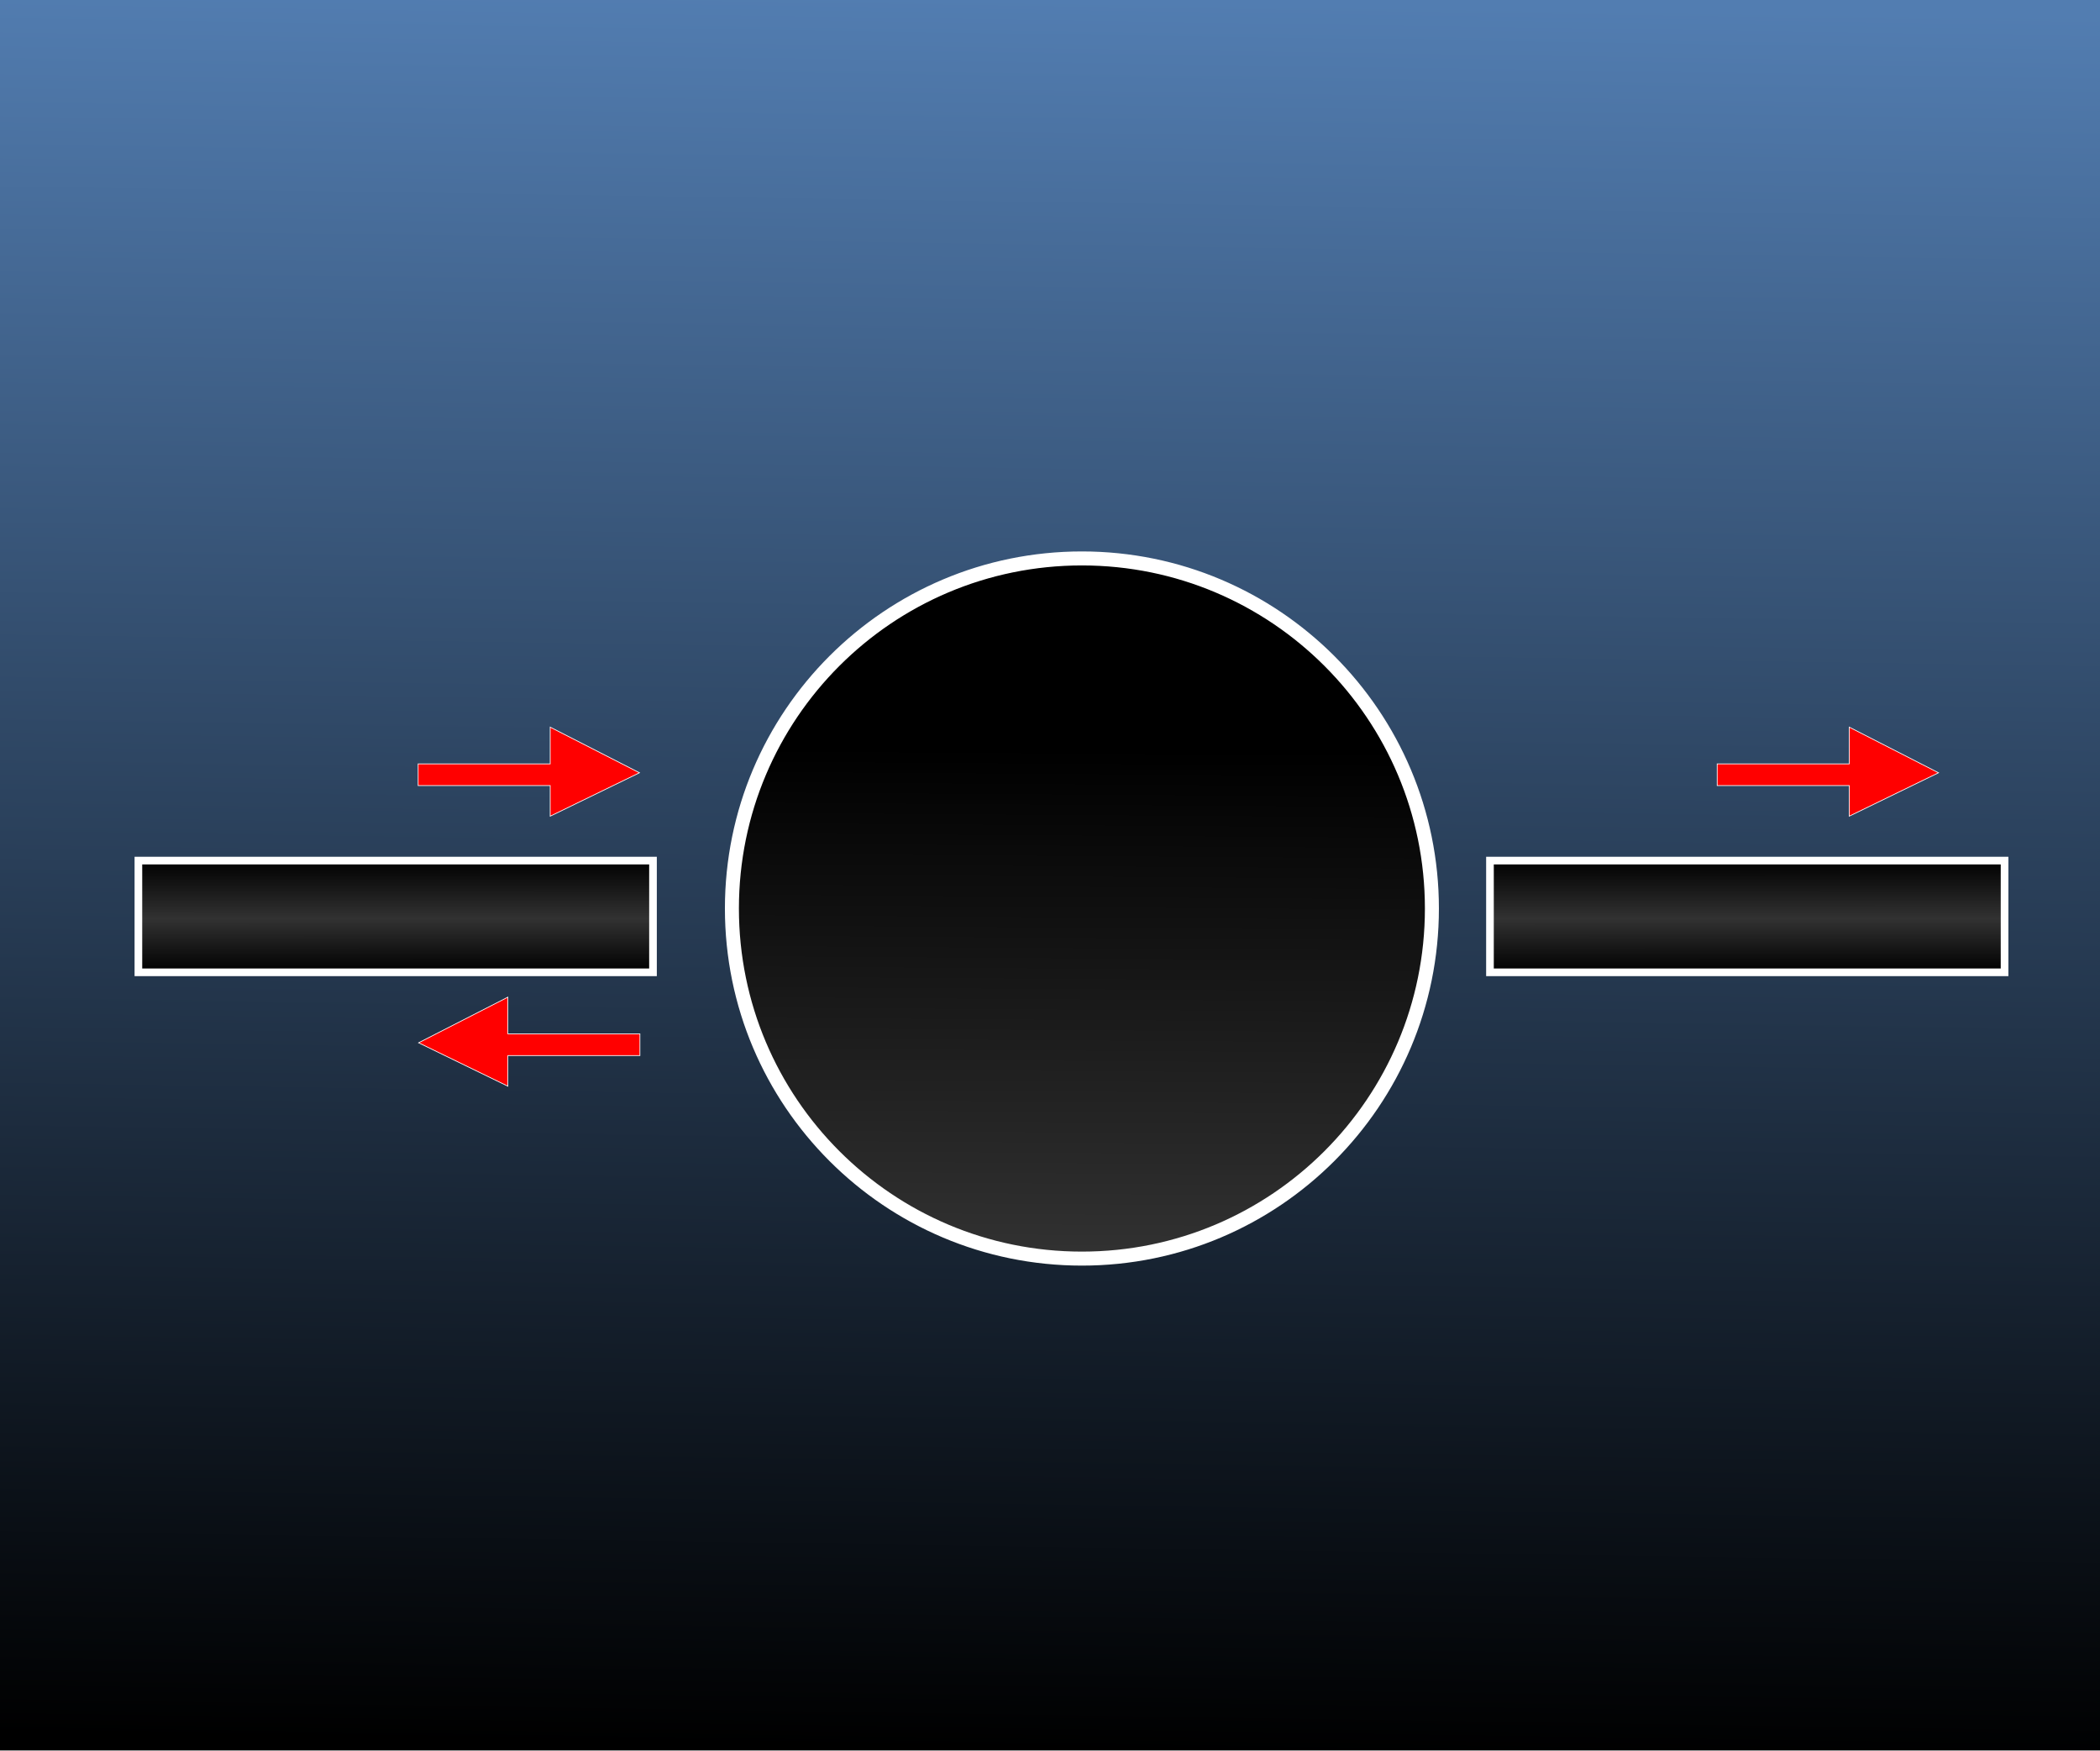
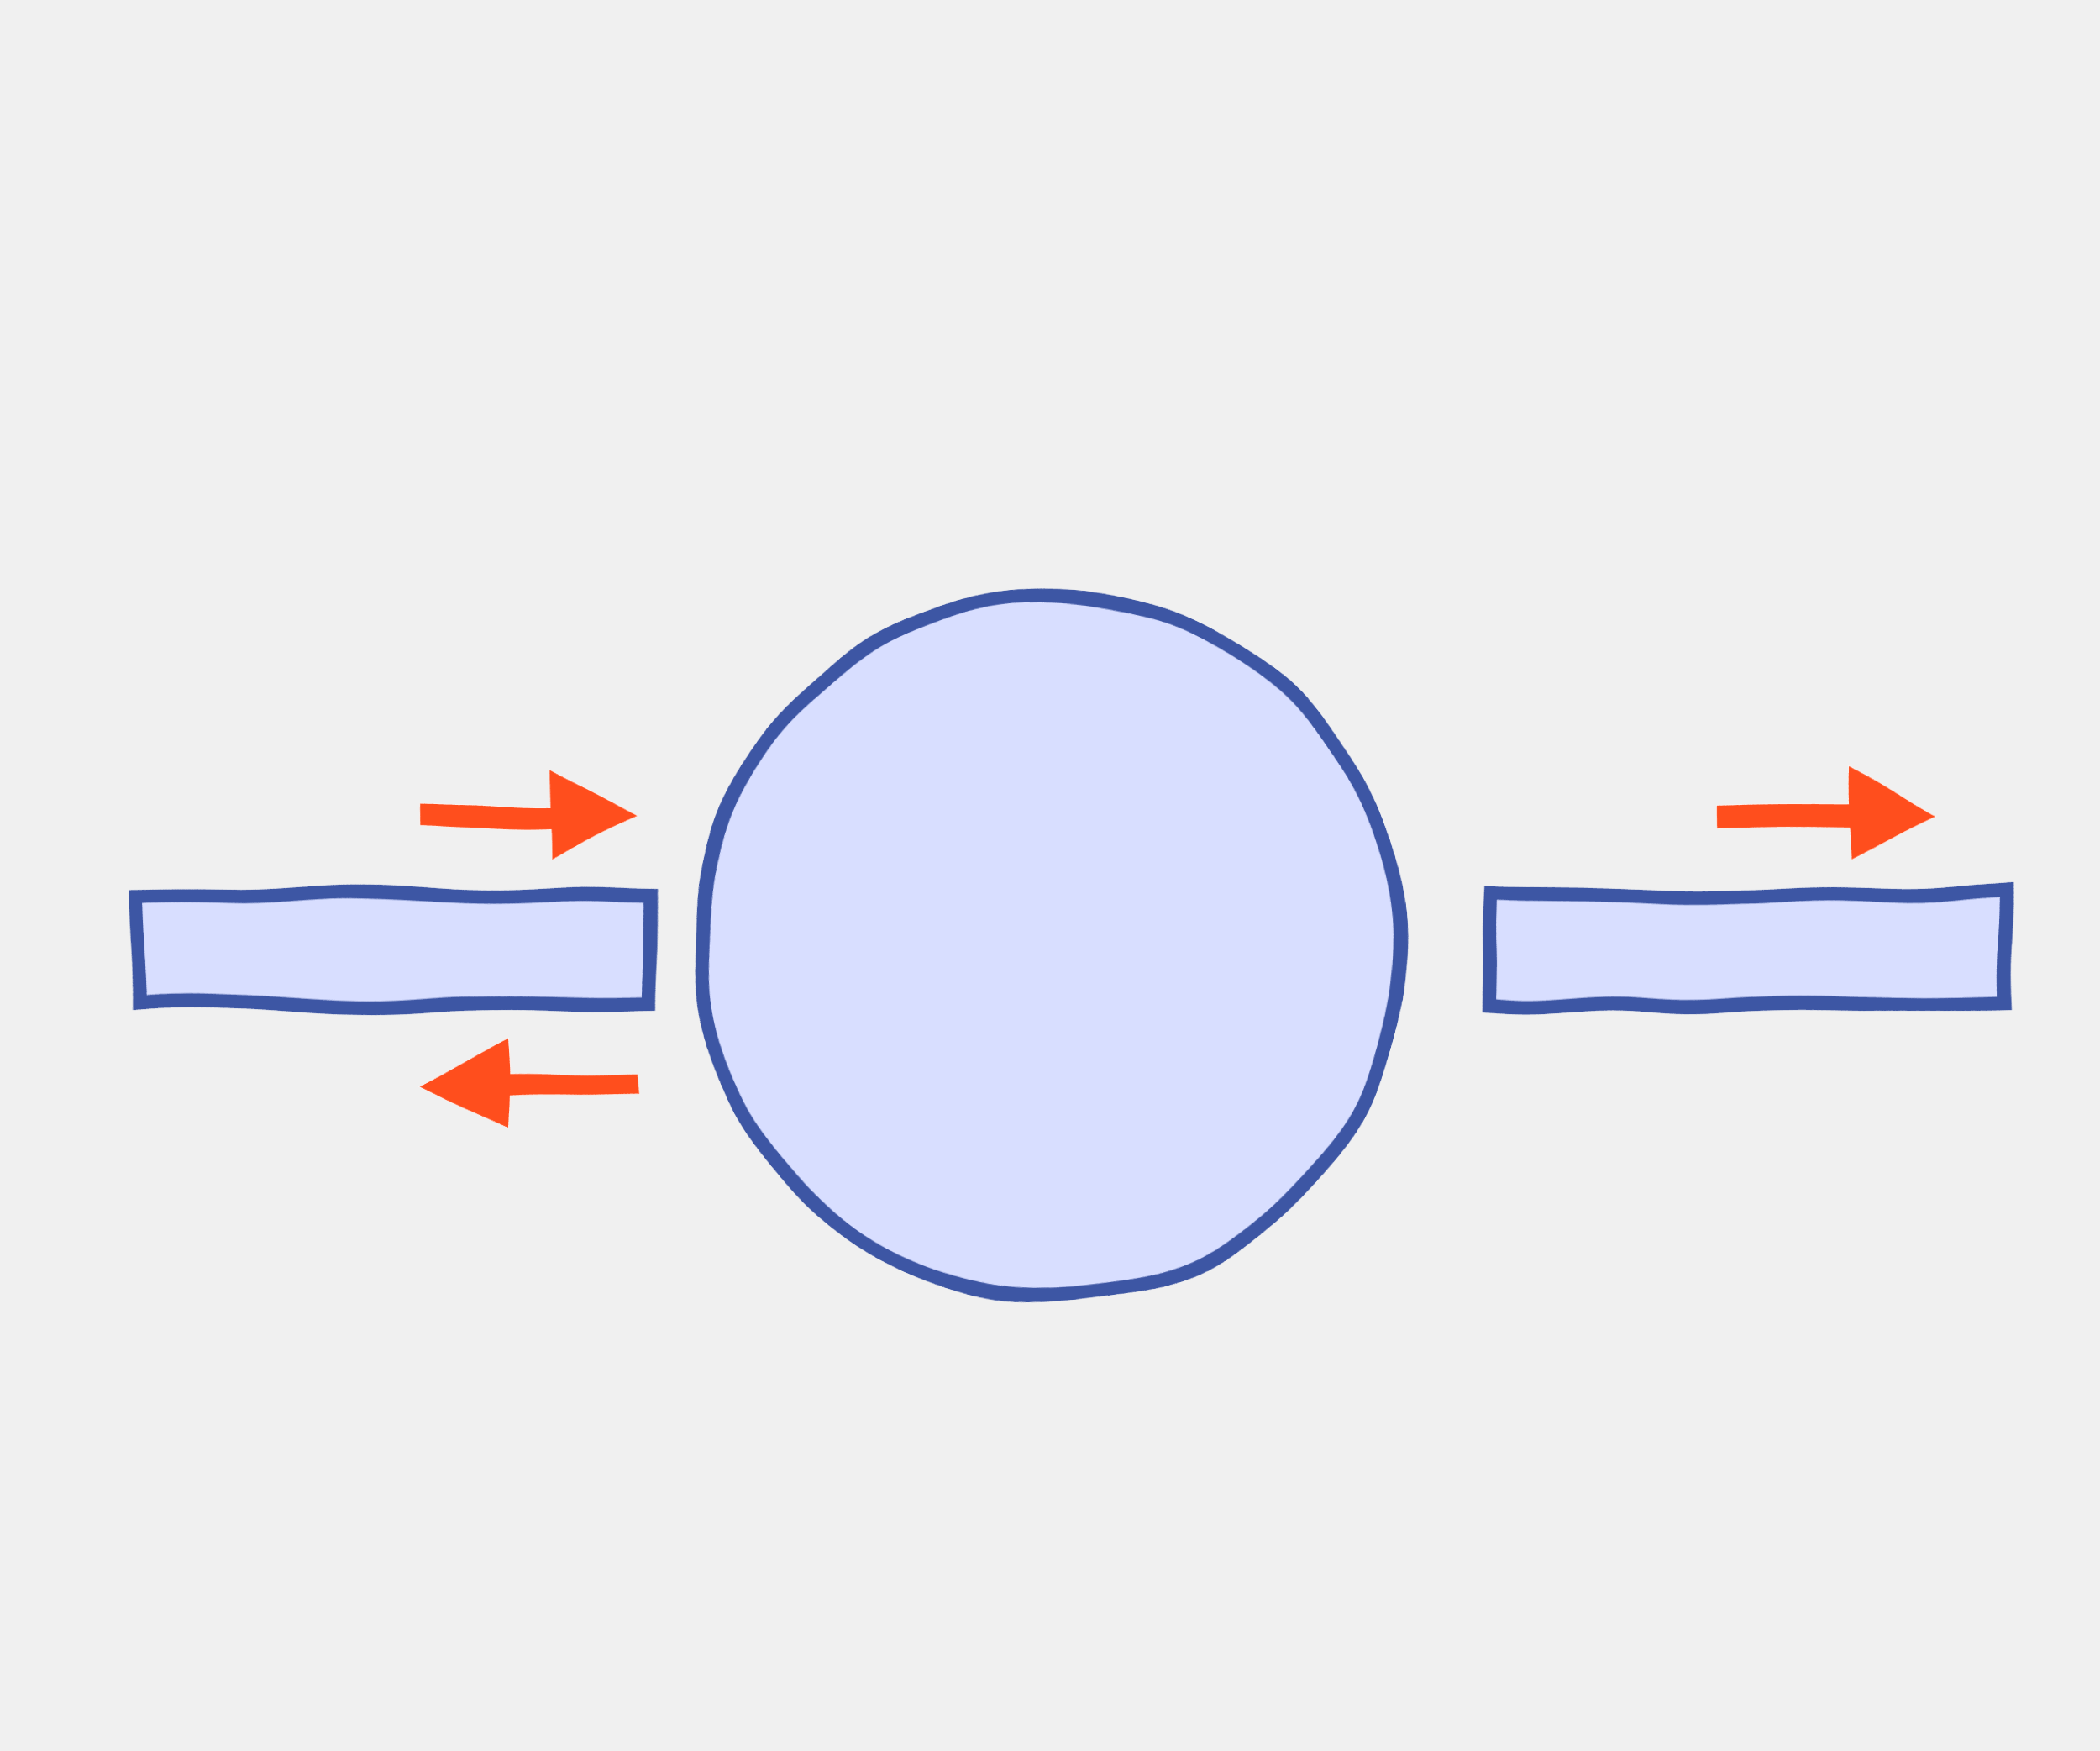
- <svg xmlns="http://www.w3.org/2000/svg" xmlns:xlink="http://www.w3.org/1999/xlink" width="600" height="500" viewBox="0 0 600 500" id="svg2" version="1.1">
+ <svg xmlns="http://www.w3.org/2000/svg" width="600" height="500" viewBox="0 0 600 500" id="svg2" version="1.1">
  <defs id="defs4">
-     <linearGradient id="linearGradient4192">
-       <stop id="stop4194" offset="0" style="stop-color:#000000;stop-opacity:1" />
-       <stop id="stop4196" offset="1" style="stop-color:#323232;stop-opacity:1" />
-     </linearGradient>
-     <linearGradient id="linearGradient4184">
-       <stop style="stop-color:#527db1;stop-opacity:1" offset="0" id="stop4186" />
-       <stop style="stop-color:#000000;stop-opacity:1" offset="1" id="stop4188" />
-     </linearGradient>
-     <linearGradient id="linearGradient4140">
-       <stop style="stop-color:#000000;stop-opacity:1" offset="0" id="stop4142" />
-       <stop id="stop4148" offset="0.521" style="stop-color:#323232;stop-opacity:1" />
-       <stop style="stop-color:#000000;stop-opacity:1" offset="1" id="stop4144" />
-     </linearGradient>
-     <linearGradient xlink:href="#linearGradient4140" id="linearGradient4146" x1="41.429" y1="616.646" x2="41.43" y2="646.638" gradientUnits="userSpaceOnUse" gradientTransform="matrix(0.2266947,0,0,1.063878,30.15014,142.1441)" />
-     <linearGradient xlink:href="#linearGradient4192" id="linearGradient4156" x1="364" y1="718.102" x2="363" y2="864.362" gradientUnits="userSpaceOnUse" gradientTransform="matrix(1,0,0,0.9999986,-53.74012,48.08445)" />
-     <linearGradient xlink:href="#linearGradient4184" id="linearGradient4190" x1="390.323" y1="563.044" x2="387.495" y2="903.87" gradientUnits="userSpaceOnUse" gradientTransform="matrix(0.8020116,0,0,1.467027,1.134215,-273.6389)" />
-     <linearGradient xlink:href="#linearGradient4140" id="linearGradient4146-2" x1="41.429" y1="616.646" x2="41.43" y2="646.638" gradientUnits="userSpaceOnUse" gradientTransform="matrix(0.2266948,0,0,1.063878,416.3119,142.1444)" />
+     <filter style="color-interpolation-filters:sRGB;" x="-0.15" width="1.3" y="-0.15" height="1.3" id="filter5204">
+       <feGaussianBlur in="SourceGraphic" stdDeviation="0.01 0.01" result="blur1" id="feGaussianBlur5206" />
+       <feTurbulence type="fractalNoise" baseFrequency="0.03" numOctaves="1" seed="0" result="turbulence" id="feTurbulence5208" />
+       <feDisplacementMap in="blur1" in2="turbulence" xChannelSelector="R" yChannelSelector="G" scale="4.69" result="map" id="feDisplacementMap5210" />
+       <feGaussianBlur in="map" stdDeviation="0.01" result="blur2" id="feGaussianBlur5212" />
+       <feComposite in="blur2" in2="map" operator="in" result="composite" id="feComposite5214" />
+     </filter>
+     <filter style="color-interpolation-filters:sRGB;" x="-0.15" width="1.3" y="-0.15" height="1.3" id="filter5216">
+       <feGaussianBlur in="SourceGraphic" stdDeviation="0.01 0.01" result="blur1" id="feGaussianBlur5218" />
+       <feTurbulence type="fractalNoise" baseFrequency="0.03" numOctaves="1" seed="0" result="turbulence" id="feTurbulence5220" />
+       <feDisplacementMap in="blur1" in2="turbulence" xChannelSelector="R" yChannelSelector="G" scale="4.69" result="map" id="feDisplacementMap5222" />
+       <feGaussianBlur in="map" stdDeviation="0.01" result="blur2" id="feGaussianBlur5224" />
+       <feComposite in="blur2" in2="map" operator="in" result="composite" id="feComposite5226" />
+     </filter>
+     <filter style="color-interpolation-filters:sRGB;" x="-0.15" width="1.3" y="-0.15" height="1.3" id="filter5228">
+       <feGaussianBlur in="SourceGraphic" stdDeviation="0.01 0.01" result="blur1" id="feGaussianBlur5230" />
+       <feTurbulence type="fractalNoise" baseFrequency="0.03" numOctaves="1" seed="0" result="turbulence" id="feTurbulence5232" />
+       <feDisplacementMap in="blur1" in2="turbulence" xChannelSelector="R" yChannelSelector="G" scale="4.69" result="map" id="feDisplacementMap5234" />
+       <feGaussianBlur in="map" stdDeviation="0.01" result="blur2" id="feGaussianBlur5236" />
+       <feComposite in="blur2" in2="map" operator="in" result="composite" id="feComposite5238" />
+     </filter>
+     <filter style="color-interpolation-filters:sRGB;" x="-0.15" width="1.3" y="-0.15" height="1.3" id="filter5282">
+       <feGaussianBlur in="SourceGraphic" stdDeviation="0.01 0.01" result="blur1" id="feGaussianBlur5284" />
+       <feTurbulence type="fractalNoise" baseFrequency="0.03" numOctaves="1" seed="0" result="turbulence" id="feTurbulence5286" />
+       <feDisplacementMap in="blur1" in2="turbulence" xChannelSelector="R" yChannelSelector="G" scale="4.69" result="map" id="feDisplacementMap5288" />
+       <feGaussianBlur in="map" stdDeviation="0.01" result="blur2" id="feGaussianBlur5290" />
+       <feComposite in="blur2" in2="map" operator="in" result="composite" id="feComposite5292" />
+     </filter>
+     <filter style="color-interpolation-filters:sRGB;" x="-0.15" width="1.3" y="-0.15" height="1.3" id="filter5294">
+       <feGaussianBlur in="SourceGraphic" stdDeviation="0.01 0.01" result="blur1" id="feGaussianBlur5296" />
+       <feTurbulence type="fractalNoise" baseFrequency="0.03" numOctaves="1" seed="0" result="turbulence" id="feTurbulence5298" />
+       <feDisplacementMap in="blur1" in2="turbulence" xChannelSelector="R" yChannelSelector="G" scale="4.69" result="map" id="feDisplacementMap5300" />
+       <feGaussianBlur in="map" stdDeviation="0.01" result="blur2" id="feGaussianBlur5302" />
+       <feComposite in="blur2" in2="map" operator="in" result="composite" id="feComposite5304" />
+     </filter>
+     <filter style="color-interpolation-filters:sRGB;" x="-0.15" width="1.3" y="-0.15" height="1.3" id="filter5306">
+       <feGaussianBlur in="SourceGraphic" stdDeviation="0.01 0.01" result="blur1" id="feGaussianBlur5308" />
+       <feTurbulence type="fractalNoise" baseFrequency="0.03" numOctaves="1" seed="0" result="turbulence" id="feTurbulence5310" />
+       <feDisplacementMap in="blur1" in2="turbulence" xChannelSelector="R" yChannelSelector="G" scale="4.69" result="map" id="feDisplacementMap5312" />
+       <feGaussianBlur in="map" stdDeviation="0.01" result="blur2" id="feGaussianBlur5314" />
+       <feComposite in="blur2" in2="map" operator="in" result="composite" id="feComposite5316" />
+     </filter>
  </defs>
  <g id="layer1" transform="translate(0,-552.3623)">
-     <rect style="fill:url(#linearGradient4190);fill-opacity:1;stroke:none;stroke-width:1;stroke-miterlimit:4;stroke-dasharray:none;stroke-dashoffset:0;stroke-opacity:1" id="rect4182" width="600" height="500" x="0" y="552.362" />
-     <rect style="fill:url(#linearGradient4146);fill-opacity:1;stroke:#ffffff;stroke-width:2.184;stroke-miterlimit:4;stroke-dasharray:none;stroke-dashoffset:0;stroke-opacity:1" id="rect4136" width="147.028" height="31.916" x="39.542" y="798.183" />
-     <ellipse style="fill:url(#linearGradient4156);fill-opacity:1;stroke:#ffffff;stroke-width:4;stroke-miterlimit:4;stroke-dasharray:none;stroke-dashoffset:0;stroke-opacity:1" id="path4138" cx="309.117" cy="811.874" rx="100" ry="100" />
-     <path style="fill:#ff0000;fill-opacity:1;fill-rule:evenodd;stroke:#ffffff;stroke-width:0.206;stroke-linecap:butt;stroke-linejoin:miter;stroke-miterlimit:4;stroke-dasharray:none;stroke-opacity:1" d="m 119.472,770.557 37.727,0 0,-10.492 25.506,13.036 -25.506,12.4 0,-8.744 -37.727,0 z" id="path4198" />
-     <path style="fill:#ff0000;fill-opacity:1;fill-rule:evenodd;stroke:#ffffff;stroke-width:0.206;stroke-linecap:butt;stroke-linejoin:miter;stroke-miterlimit:4;stroke-dasharray:none;stroke-opacity:1" d="m 490.626,770.556 37.727,0 0,-10.492 25.506,13.036 -25.506,12.4 0,-8.744 -37.727,0 z" id="path4198-4" />
-     <flowRoot xml:space="preserve" id="flowRoot4230" style="font-style:italic;font-variant:normal;font-weight:normal;font-stretch:normal;font-size:50px;line-height:125%;font-family:'Brush Script MT';-inkscape-font-specification:'Brush Script MT, Italic';text-align:start;letter-spacing:0px;word-spacing:0px;writing-mode:lr-tb;text-anchor:start;fill:#000000;fill-opacity:1;stroke:none;stroke-width:1px;stroke-linecap:butt;stroke-linejoin:miter;stroke-opacity:1" transform="translate(-134.3503,728.5078)">
-       <flowRegion id="flowRegion4232">
-         <rect id="rect4234" width="45.255" height="65.054" x="690.136" y="9.899" style="font-style:italic;font-variant:normal;font-weight:normal;font-stretch:normal;font-size:50px;line-height:125%;font-family:'Brush Script MT';-inkscape-font-specification:'Brush Script MT, Italic';text-align:start;writing-mode:lr-tb;text-anchor:start;fill:#000000;fill-opacity:1" />
+     <rect style="fill:none;fill-opacity:1;stroke:none;stroke-width:1;stroke-miterlimit:4;stroke-dasharray:none;stroke-dashoffset:0;stroke-opacity:1" id="rect4182" width="600" height="500" x="0" y="552.362" />
+     <ellipse style="fill:#d8deff;fill-opacity:1;stroke:#3d56a4;stroke-width:4;stroke-miterlimit:4;stroke-dasharray:none;stroke-dashoffset:0;stroke-opacity:1;filter:url(#filter5216)" id="path4138" cx="300" cy="822.362" rx="100" ry="100" />
+     <g id="g5390" transform="translate(0,55.56974)">
+       <flowRoot transform="translate(-134.3503,688.1742)" style="font-style:italic;font-variant:normal;font-weight:normal;font-stretch:normal;font-size:50px;line-height:125%;font-family:'Brush Script MT';-inkscape-font-specification:'Brush Script MT, Italic';text-align:start;letter-spacing:0px;word-spacing:0px;writing-mode:lr-tb;text-anchor:start;fill:#000000;fill-opacity:1;stroke:none;stroke-width:1px;stroke-linecap:butt;stroke-linejoin:miter;stroke-opacity:1" id="flowRoot4230" xml:space="preserve">
+         <flowRegion id="flowRegion4232">
+           <rect style="font-style:italic;font-variant:normal;font-weight:normal;font-stretch:normal;font-size:50px;line-height:125%;font-family:'Brush Script MT';-inkscape-font-specification:'Brush Script MT, Italic';text-align:start;writing-mode:lr-tb;text-anchor:start;fill:#000000;fill-opacity:1" y="9.899" x="690.136" height="65.054" width="45.255" id="rect4234" />
+         </flowRegion>
+         <flowPara id="flowPara4164">T</flowPara>
+       </flowRoot>
+       <g id="g5382">
+         <path style="fill:#ff4e1d;fill-opacity:1;fill-rule:evenodd;stroke:#ffffff;stroke-width:0.206;stroke-linecap:butt;stroke-linejoin:miter;stroke-miterlimit:4;stroke-dasharray:none;stroke-opacity:1;filter:url(#filter5294)" d="m 490.626,727.086 37.727,0 0,-10.492 25.506,13.036 -25.506,12.4 0,-8.744 -37.727,0 z" id="path4198-4" />
+         <g id="g5377">
+           <rect y="751.916" x="39.542" height="31.916" width="147.028" id="rect4136" style="fill:#d8deff;fill-opacity:1;stroke:#3d56a4;stroke-width:4;stroke-miterlimit:4;stroke-dasharray:none;stroke-dashoffset:0;stroke-opacity:1;filter:url(#filter5228)" />
+           <path id="path4198" d="m 119.472,727.086 37.727,0 0,-10.492 25.506,13.036 -25.506,12.4 0,-8.744 -37.727,0 z" style="fill:#ff4e1d;fill-opacity:1;fill-rule:evenodd;stroke:#ffffff;stroke-width:0.206;stroke-linecap:butt;stroke-linejoin:miter;stroke-miterlimit:4;stroke-dasharray:none;stroke-opacity:1;filter:url(#filter5282)" />
+           <path id="path4198-41" d="m 182.833,804.21 -37.727,0 0,-10.492 -25.506,13.036 25.506,12.4 0,-8.744 37.727,0 z" style="fill:#ff4e1d;fill-opacity:1;fill-rule:evenodd;stroke:#ffffff;stroke-width:0.206;stroke-linecap:butt;stroke-linejoin:miter;stroke-miterlimit:4;stroke-dasharray:none;stroke-opacity:1;filter:url(#filter5306)" />
+         </g>
+         <rect style="fill:#d8deff;fill-opacity:1;stroke:#3d56a4;stroke-width:4;stroke-miterlimit:4;stroke-dasharray:none;stroke-dashoffset:0;stroke-opacity:1;filter:url(#filter5204)" id="rect4136-2" width="147.028" height="31.916" x="425.704" y="751.916" />
+       </g>
+     </g>
+     <flowRoot xml:space="preserve" id="flowRoot4238" style="font-style:normal;font-variant:normal;font-weight:normal;font-stretch:normal;font-size:30.713px;line-height:125%;font-family:sans-serif;-inkscape-font-specification:'sans-serif, Normal';text-align:start;letter-spacing:0px;word-spacing:0px;writing-mode:lr-tb;text-anchor:start;fill:#000000;fill-opacity:1;stroke:none;stroke-width:1px;stroke-linecap:butt;stroke-linejoin:miter;stroke-opacity:1" transform="matrix(1.730009,0,0,1.938934,-907.9864,655.2417)">
+       <flowRegion id="flowRegion4240">
+         <rect id="rect4242" width="503.426" height="185.017" x="521.845" y="166.877" style="font-style:normal;font-variant:normal;font-weight:normal;font-stretch:normal;font-size:30.713px;line-height:125%;font-family:sans-serif;-inkscape-font-specification:'sans-serif, Normal';text-align:start;writing-mode:lr-tb;text-anchor:start;fill:#000000;fill-opacity:1" />
      </flowRegion>
-       <flowPara id="flowPara4236" style="font-style:italic;font-variant:normal;font-weight:normal;font-stretch:normal;font-size:50px;line-height:125%;font-family:'Brush Script MT';-inkscape-font-specification:'Brush Script MT, Italic';text-align:start;writing-mode:lr-tb;text-anchor:start;fill:#000000;fill-opacity:1">R</flowPara>
-     </flowRoot>
-     <path style="fill:#ff0000;fill-opacity:1;fill-rule:evenodd;stroke:#ffffff;stroke-width:0.206;stroke-linecap:butt;stroke-linejoin:miter;stroke-miterlimit:4;stroke-dasharray:none;stroke-opacity:1" d="m 182.833,847.681 -37.727,0 0,-10.492 -25.506,13.036 25.506,12.4 0,-8.744 37.727,0 z" id="path4198-41" />
-     <rect style="fill:url(#linearGradient4146-2);fill-opacity:1;stroke:#ffffff;stroke-width:2.184;stroke-miterlimit:4;stroke-dasharray:none;stroke-dashoffset:0;stroke-opacity:1" id="rect4136-2" width="147.028" height="31.916" x="425.704" y="798.183" />
-     <flowRoot xml:space="preserve" id="flowRoot4238" style="font-style:normal;font-variant:normal;font-weight:normal;font-stretch:normal;font-size:30.713px;line-height:125%;font-family:sans-serif;-inkscape-font-specification:'sans-serif, Normal';text-align:start;letter-spacing:0px;word-spacing:0px;writing-mode:lr-tb;text-anchor:start;fill:#df2b00;fill-opacity:1;stroke:none;stroke-width:1px;stroke-linecap:butt;stroke-linejoin:miter;stroke-opacity:1" transform="matrix(1.730009,0,0,1.938934,-880.4634,634.4217)">
-       <flowRegion id="flowRegion4240">
-         <rect id="rect4242" width="503.426" height="185.017" x="521.845" y="166.877" style="font-style:normal;font-variant:normal;font-weight:normal;font-stretch:normal;font-size:30.713px;line-height:125%;font-family:sans-serif;-inkscape-font-specification:'sans-serif, Normal';text-align:start;writing-mode:lr-tb;text-anchor:start;fill:#df2b00;fill-opacity:1" />
-       </flowRegion>
-       <flowPara id="flowPara4255">Fabry-Pérot-like </flowPara>
-       <flowPara id="flowPara4257" />
-       <flowPara id="flowPara4259" />
+       <flowPara id="flowPara5326">Fabry-Pérot </flowPara>
+       <flowPara id="flowPara5328" />
+       <flowPara id="flowPara5330" />
    </flowRoot>
  </g>
</svg>
